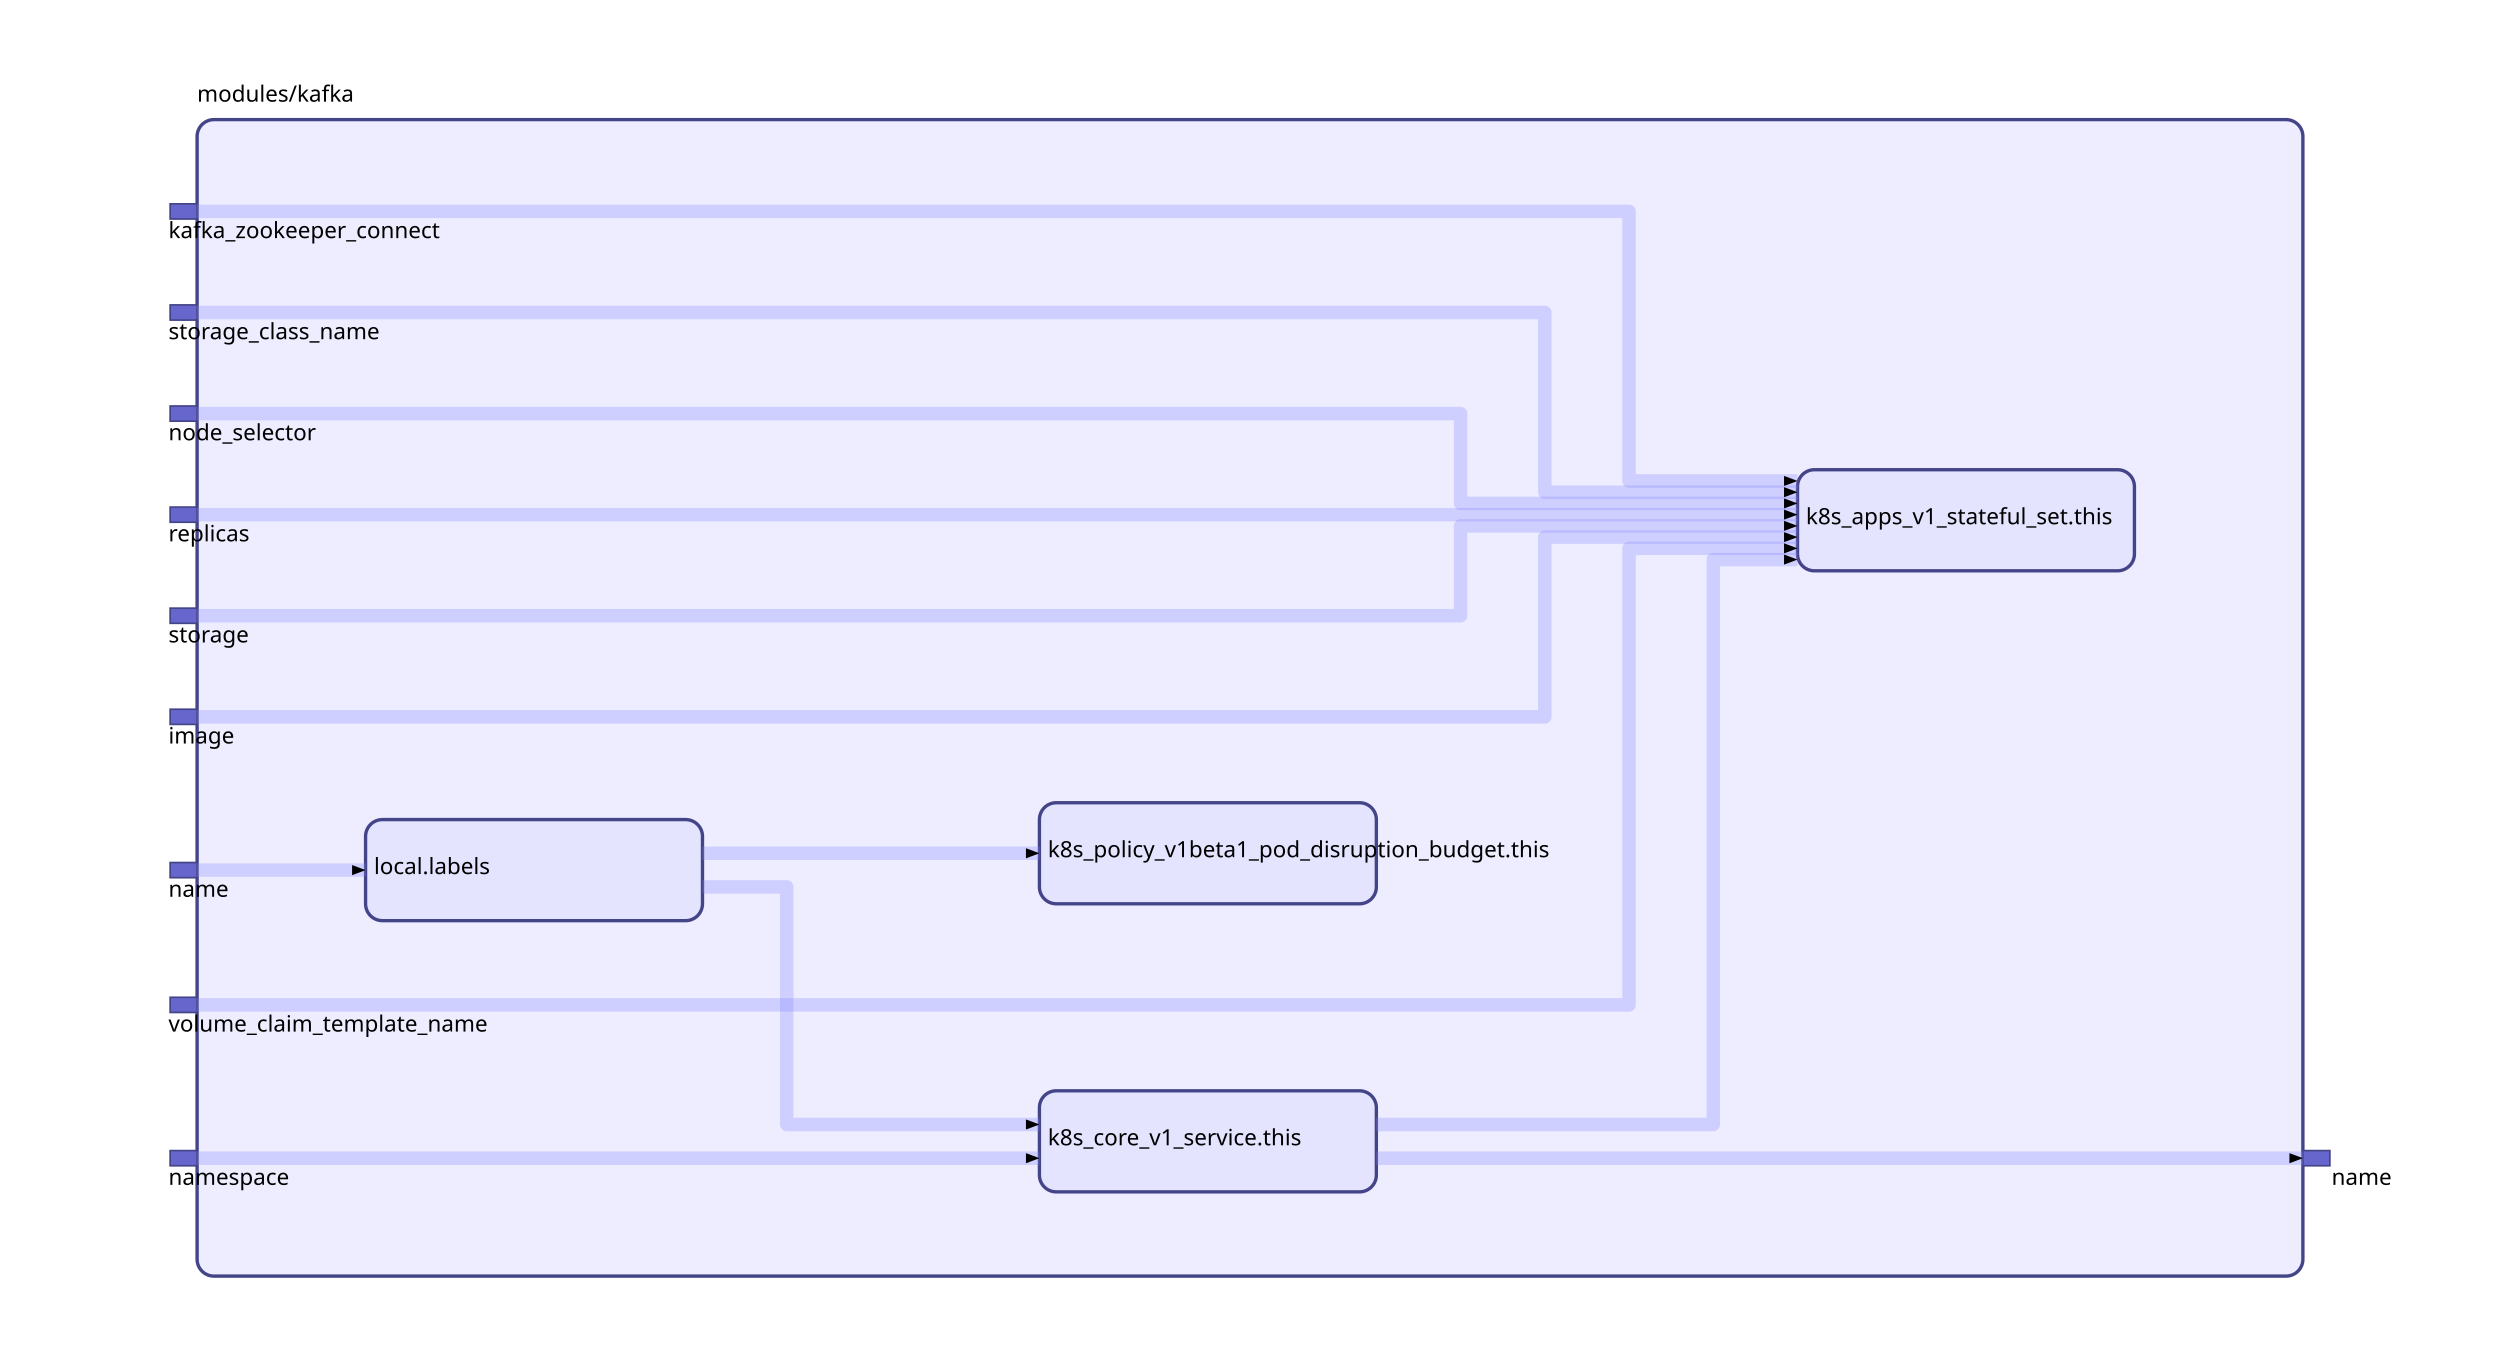
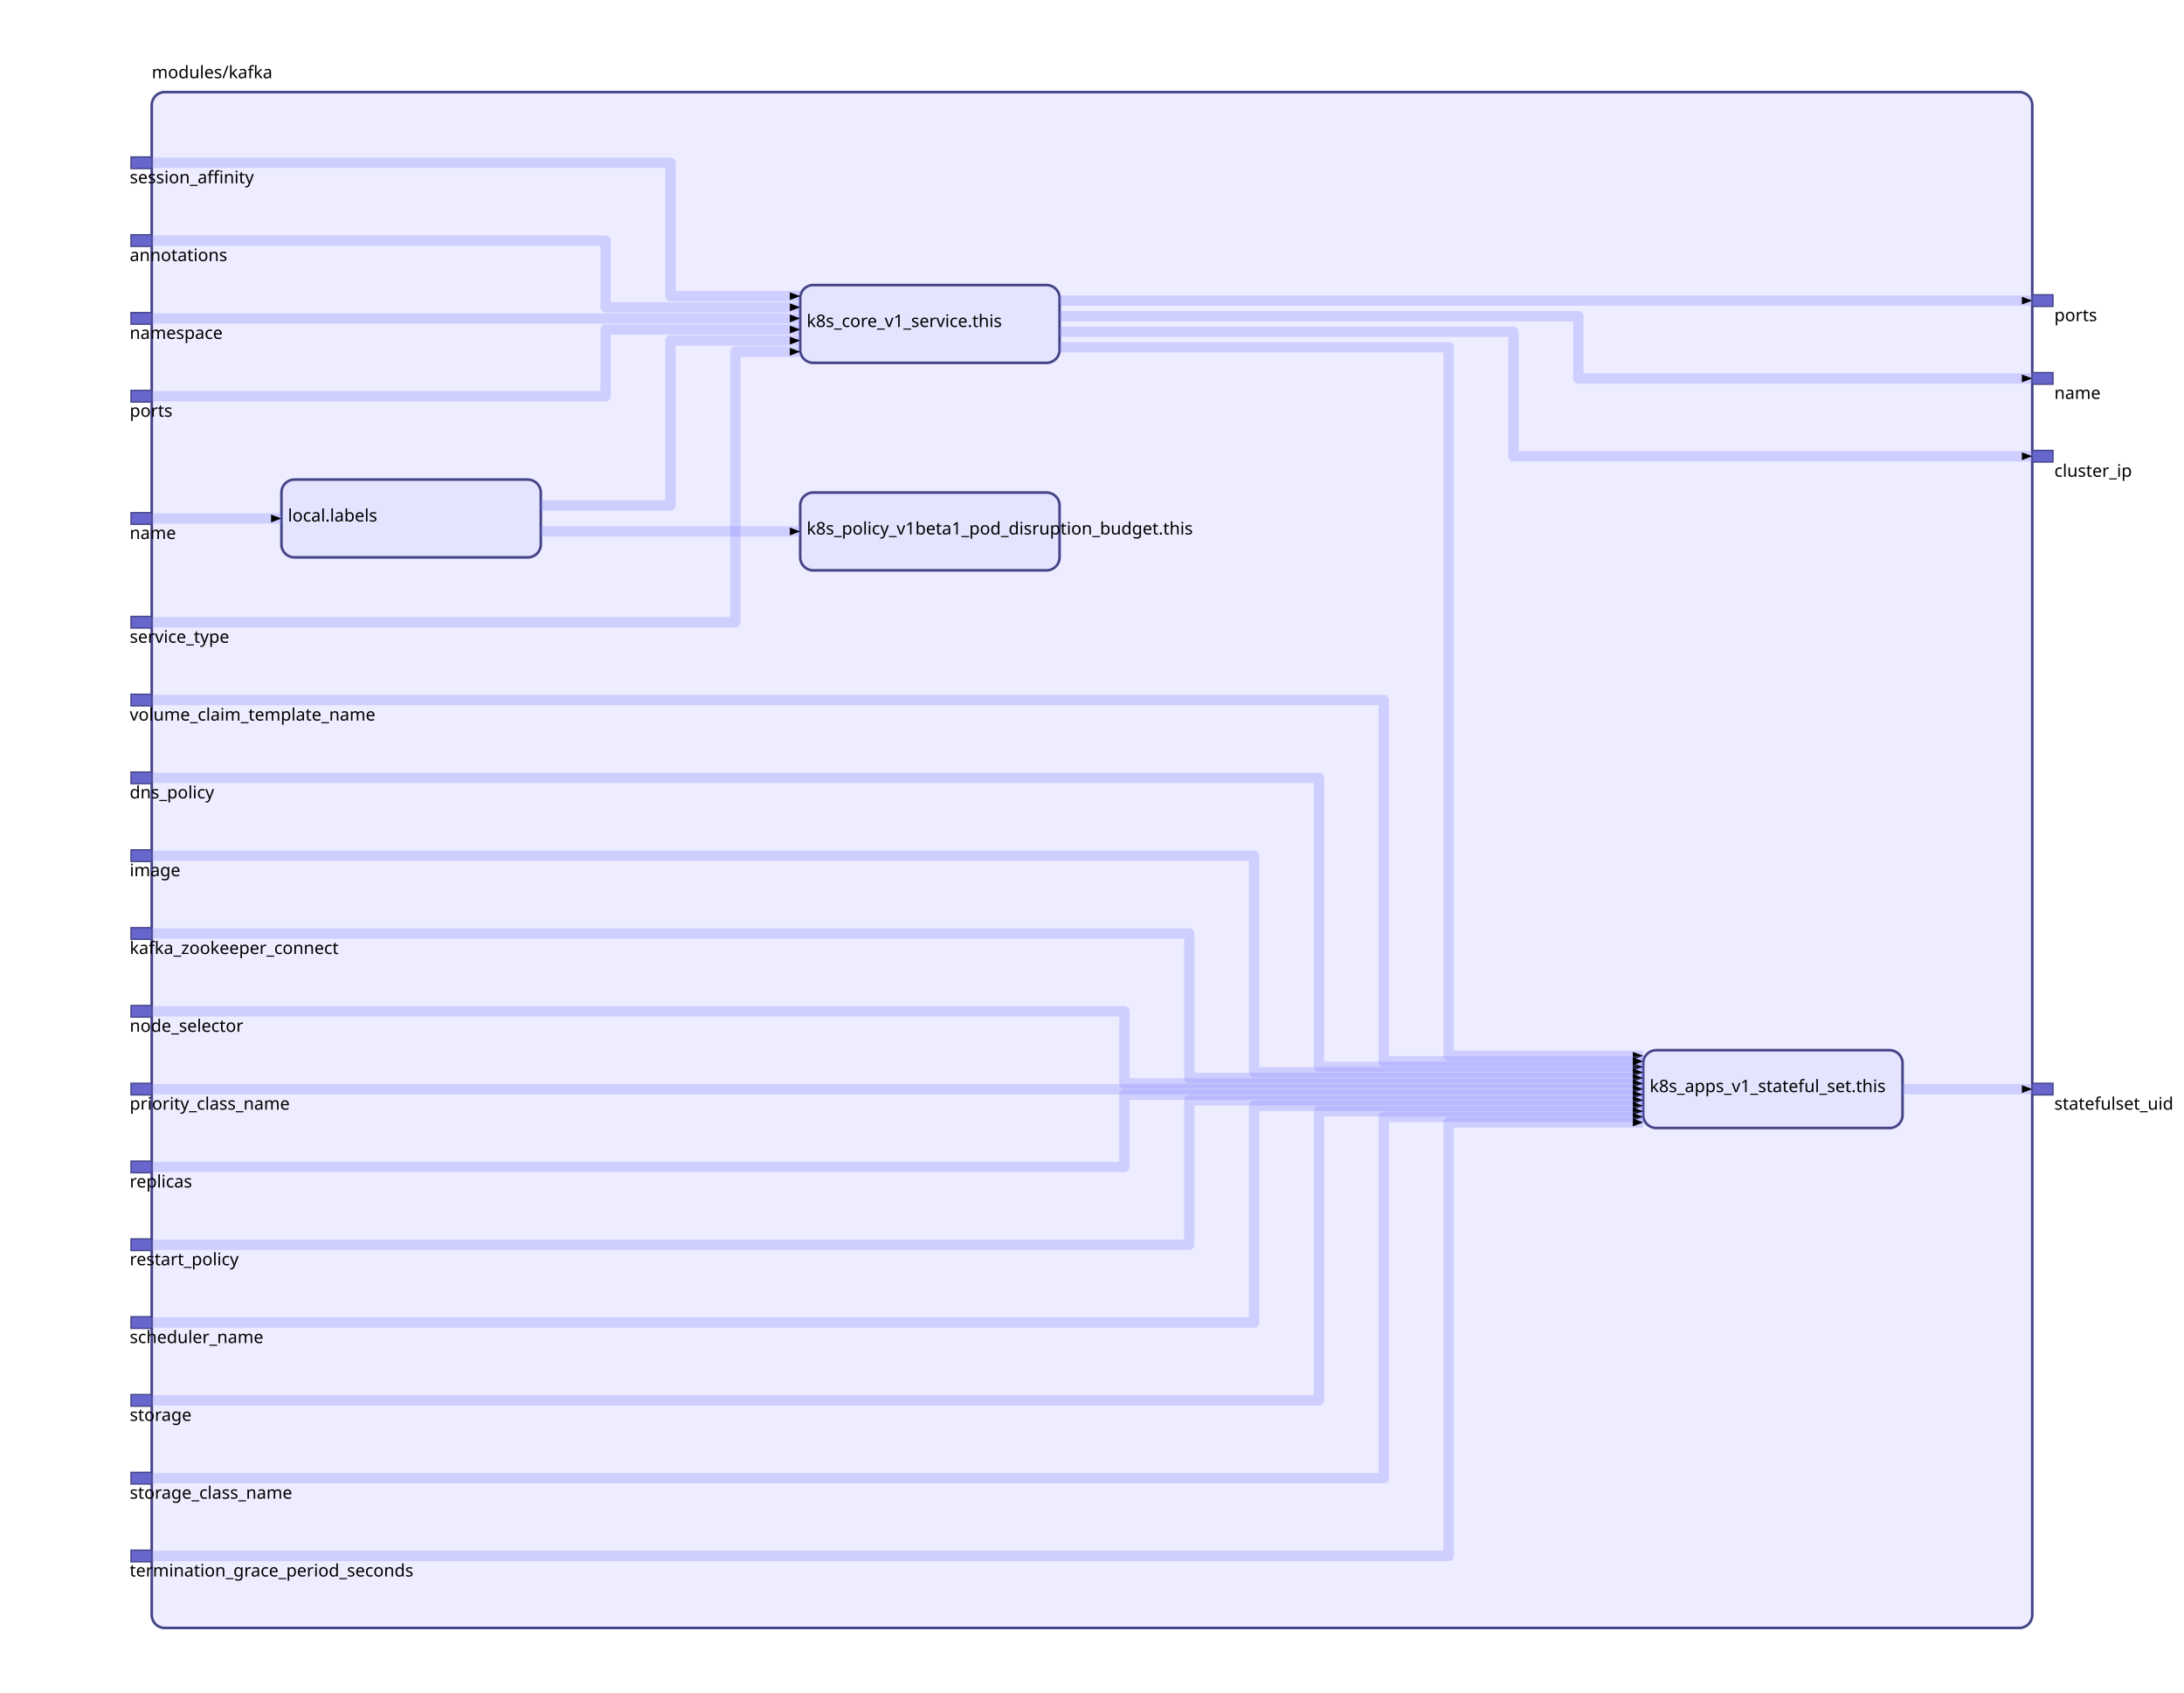
- <svg xmlns="http://www.w3.org/2000/svg" id="sprotty_1" class="sprotty-graph sprotty" tabindex="1002" viewBox="0 0 1484 807.5">
+ <svg xmlns="http://www.w3.org/2000/svg" id="sprotty_1" class="sprotty-graph sprotty" tabindex="1002" viewBox="0 0 1684 1305.286">
  <style>
.elknode {
    stroke: #448;
    stroke-width: 2;
    fill: #ddf;
    fill-opacity: 0.5;
}

.elkport {
    stroke: #448;
    stroke-width: 1;
    fill: #66c;
}

.elkedge {
    fill: none;
    stroke: #88f;
    stroke-width: 8;
    stroke-opacity: 0.3;
    pointer-events: stroke;
    stroke-linejoin: round;
}

.elkedge:hover {
    stroke: #448;
    stroke-width: 8;
    stroke-opacity: 1;
    stroke-dasharray: 16px;
    stroke-dashoffset: 32px;
    animation: stroke 0.5s linear infinite;
}

@keyframes stroke {
    to {
        stroke-dashoffset: 0;
    }
}

.elkedge.arrow {
    fill: #336;
}

.elklabel {
    stroke-width: 0;
    stroke: #000;
    fill: #000;
    font-family: sans-serif;
    font-size: 10pt;
    dominant-baseline: hanging;
}

.elklabel:hover {
    font-size: 24pt;
}

.elkjunction {
    stroke: none;
    fill: #224;
}

.selected &gt; rect {
    stroke-width: 3;
}

.mouseover {
    stroke: #88f;
}
/*
 * Copyright (C) 2017 TypeFox and others.
 *
 * Licensed under the Apache License, Version 2.0 (the "License"); you may not use this file except in compliance with the License.
 * You may obtain a copy of the License at http://www.apache.org/licenses/LICENSE-2.0
 */

.sprotty {
    padding: 0px;
    font-family: "Helvetica Neue", Helvetica, Arial, sans-serif;
}

.sprotty-hidden {
    display: block;
    position: absolute;
    width: 0px;
    height: 0px;
}

.sprotty-popup {
    font-family: "Helvetica Neue", Helvetica, Arial, sans-serif;
    position: absolute;
    background: white;
    border-radius: 5px;
    border: 1px solid;
    max-width: 400px;
    min-width: 100px;
}

.sprotty-popup &gt; div {
    margin: 10px;
}

.sprotty-popup-closed {
    display: none;
}
</style>
  <g transform="scale(1) translate(0,0)">
    <g id="sprotty_3" transform="translate(117, 71)" opacity="1">
-       <rect class="elknode" x="0" y="0" rx="10" width="1250" height="686.5" />
-       <g id="sprotty_5" transform="translate(950, 207.8333)" opacity="1">
+       <rect class="elknode" x="0" y="0" rx="10" width="1450" height="1184.286" />
+       <g id="sprotty_5" transform="translate(1150, 738.7857)" opacity="1">
        <rect class="elknode" x="0" y="0" rx="10" width="200" height="60" />
        <text id="sprotty_6" class="elklabel" transform="translate(5, 22) translate(0, 0)" opacity="1">k8s_apps_v1_stateful_set.this</text>
      </g>
-       <g id="sprotty_7" transform="translate(500, 576.5)" opacity="1">
+       <g id="sprotty_7" transform="translate(500, 148.7857)" opacity="1">
        <rect class="elknode" x="0" y="0" rx="10" width="200" height="60" />
        <text id="sprotty_8" class="elklabel" transform="translate(5, 22) translate(0, 0)" opacity="1">k8s_core_v1_service.this</text>
      </g>
-       <g id="sprotty_9" transform="translate(500, 405.5)" opacity="1">
+       <g id="sprotty_9" transform="translate(500, 308.7857)" opacity="1">
        <rect class="elknode" x="0" y="0" rx="10" width="200" height="60" />
        <text id="sprotty_10" class="elklabel" transform="translate(5, 22) translate(0, 0)" opacity="1">k8s_policy_v1beta1_pod_disruption_budget.this</text>
      </g>
-       <g id="sprotty_33" transform="translate(100, 415.5)" opacity="1">
+       <g id="sprotty_48" transform="translate(100, 298.7857)" opacity="1">
        <rect class="elknode" x="0" y="0" rx="10" width="200" height="60" />
-         <text id="sprotty_34" class="elklabel" transform="translate(5, 22) translate(0, 0)" opacity="1">local.labels</text>
-       </g>
-       <g id="sprotty_12" transform="translate(-16, 350)" opacity="1">
-         <rect class="elkport" x="0" y="0" width="16" height="9" />
-         <text id="sprotty_13" class="elklabel" transform="translate(-1, 10) translate(0, 0)" opacity="1">image</text>
-       </g>
-       <g id="sprotty_15" transform="translate(-16, 50)" opacity="1">
-         <rect class="elkport" x="0" y="0" width="16" height="9" />
-         <text id="sprotty_16" class="elklabel" transform="translate(-1, 10) translate(0, 0)" opacity="1">kafka_zookeeper_connect</text>
-       </g>
-       <g id="sprotty_18" transform="translate(-16, 170)" opacity="1">
-         <rect class="elkport" x="0" y="0" width="16" height="9" />
-         <text id="sprotty_19" class="elklabel" transform="translate(-1, 10) translate(0, 0)" opacity="1">node_selector</text>
-       </g>
-       <g id="sprotty_21" transform="translate(-16, 230)" opacity="1">
-         <rect class="elkport" x="0" y="0" width="16" height="9" />
-         <text id="sprotty_22" class="elklabel" transform="translate(-1, 10) translate(0, 0)" opacity="1">replicas</text>
-       </g>
-       <g id="sprotty_24" transform="translate(-16, 290)" opacity="1">
-         <rect class="elkport" x="0" y="0" width="16" height="9" />
-         <text id="sprotty_25" class="elklabel" transform="translate(-1, 10) translate(0, 0)" opacity="1">storage</text>
-       </g>
-       <g id="sprotty_27" transform="translate(-16, 110)" opacity="1">
-         <rect class="elkport" x="0" y="0" width="16" height="9" />
-         <text id="sprotty_28" class="elklabel" transform="translate(-1, 10) translate(0, 0)" opacity="1">storage_class_name</text>
-       </g>
-       <g id="sprotty_30" transform="translate(-16, 521)" opacity="1">
-         <rect class="elkport" x="0" y="0" width="16" height="9" />
-         <text id="sprotty_31" class="elklabel" transform="translate(-1, 10) translate(0, 0)" opacity="1">volume_claim_template_name</text>
-       </g>
-       <g id="sprotty_36" transform="translate(-16, 612)" opacity="1">
-         <rect class="elkport" x="0" y="0" width="16" height="9" />
-         <text id="sprotty_37" class="elklabel" transform="translate(-1, 10) translate(0, 0)" opacity="1">namespace</text>
-       </g>
-       <g id="sprotty_40" transform="translate(-16, 441)" opacity="1">
-         <rect class="elkport" x="0" y="0" width="16" height="9" />
-         <text id="sprotty_41" class="elklabel" transform="translate(-1, 10) translate(0, 0)" opacity="1">name</text>
-       </g>
-       <g id="sprotty_43" transform="translate(1250, 612)" opacity="1">
-         <rect class="elkport" x="0" y="0" width="16" height="9" />
-         <text id="sprotty_44" class="elklabel" transform="translate(17, 10) translate(0, 0)" opacity="1">name</text>
+         <text id="sprotty_49" class="elklabel" transform="translate(5, 22) translate(0, 0)" opacity="1">local.labels</text>
+       </g>
+       <g id="sprotty_12" transform="translate(-16, 524.2857)" opacity="1">
+         <rect class="elkport" x="0" y="0" width="16" height="9" />
+         <text id="sprotty_13" class="elklabel" transform="translate(-1, 10) translate(0, 0)" opacity="1">dns_policy</text>
+       </g>
+       <g id="sprotty_15" transform="translate(-16, 584.2857)" opacity="1">
+         <rect class="elkport" x="0" y="0" width="16" height="9" />
+         <text id="sprotty_16" class="elklabel" transform="translate(-1, 10) translate(0, 0)" opacity="1">image</text>
+       </g>
+       <g id="sprotty_18" transform="translate(-16, 644.2857)" opacity="1">
+         <rect class="elkport" x="0" y="0" width="16" height="9" />
+         <text id="sprotty_19" class="elklabel" transform="translate(-1, 10) translate(0, 0)" opacity="1">kafka_zookeeper_connect</text>
+       </g>
+       <g id="sprotty_21" transform="translate(-16, 704.2857)" opacity="1">
+         <rect class="elkport" x="0" y="0" width="16" height="9" />
+         <text id="sprotty_22" class="elklabel" transform="translate(-1, 10) translate(0, 0)" opacity="1">node_selector</text>
+       </g>
+       <g id="sprotty_24" transform="translate(-16, 764.2857)" opacity="1">
+         <rect class="elkport" x="0" y="0" width="16" height="9" />
+         <text id="sprotty_25" class="elklabel" transform="translate(-1, 10) translate(0, 0)" opacity="1">priority_class_name</text>
+       </g>
+       <g id="sprotty_27" transform="translate(-16, 824.2857)" opacity="1">
+         <rect class="elkport" x="0" y="0" width="16" height="9" />
+         <text id="sprotty_28" class="elklabel" transform="translate(-1, 10) translate(0, 0)" opacity="1">replicas</text>
+       </g>
+       <g id="sprotty_30" transform="translate(-16, 884.2857)" opacity="1">
+         <rect class="elkport" x="0" y="0" width="16" height="9" />
+         <text id="sprotty_31" class="elklabel" transform="translate(-1, 10) translate(0, 0)" opacity="1">restart_policy</text>
+       </g>
+       <g id="sprotty_33" transform="translate(-16, 944.2857)" opacity="1">
+         <rect class="elkport" x="0" y="0" width="16" height="9" />
+         <text id="sprotty_34" class="elklabel" transform="translate(-1, 10) translate(0, 0)" opacity="1">scheduler_name</text>
+       </g>
+       <g id="sprotty_36" transform="translate(-16, 1004.286)" opacity="1">
+         <rect class="elkport" x="0" y="0" width="16" height="9" />
+         <text id="sprotty_37" class="elklabel" transform="translate(-1, 10) translate(0, 0)" opacity="1">storage</text>
+       </g>
+       <g id="sprotty_39" transform="translate(-16, 1064.286)" opacity="1">
+         <rect class="elkport" x="0" y="0" width="16" height="9" />
+         <text id="sprotty_40" class="elklabel" transform="translate(-1, 10) translate(0, 0)" opacity="1">storage_class_name</text>
+       </g>
+       <g id="sprotty_42" transform="translate(-16, 1124.286)" opacity="1">
+         <rect class="elkport" x="0" y="0" width="16" height="9" />
+         <text id="sprotty_43" class="elklabel" transform="translate(-1, 10) translate(0, 0)" opacity="1">termination_grace_period_seconds</text>
+       </g>
+       <g id="sprotty_45" transform="translate(-16, 464.2857)" opacity="1">
+         <rect class="elkport" x="0" y="0" width="16" height="9" />
+         <text id="sprotty_46" class="elklabel" transform="translate(-1, 10) translate(0, 0)" opacity="1">volume_claim_template_name</text>
+       </g>
+       <g id="sprotty_51" transform="translate(-16, 110)" opacity="1">
+         <rect class="elkport" x="0" y="0" width="16" height="9" />
+         <text id="sprotty_52" class="elklabel" transform="translate(-1, 10) translate(0, 0)" opacity="1">annotations</text>
+       </g>
+       <g id="sprotty_54" transform="translate(-16, 170)" opacity="1">
+         <rect class="elkport" x="0" y="0" width="16" height="9" />
+         <text id="sprotty_55" class="elklabel" transform="translate(-1, 10) translate(0, 0)" opacity="1">namespace</text>
+       </g>
+       <g id="sprotty_57" transform="translate(-16, 230)" opacity="1">
+         <rect class="elkport" x="0" y="0" width="16" height="9" />
+         <text id="sprotty_58" class="elklabel" transform="translate(-1, 10) translate(0, 0)" opacity="1">ports</text>
+       </g>
+       <g id="sprotty_60" transform="translate(-16, 404.2857)" opacity="1">
+         <rect class="elkport" x="0" y="0" width="16" height="9" />
+         <text id="sprotty_61" class="elklabel" transform="translate(-1, 10) translate(0, 0)" opacity="1">service_type</text>
+       </g>
+       <g id="sprotty_63" transform="translate(-16, 50)" opacity="1">
+         <rect class="elkport" x="0" y="0" width="16" height="9" />
+         <text id="sprotty_64" class="elklabel" transform="translate(-1, 10) translate(0, 0)" opacity="1">session_affinity</text>
+       </g>
+       <g id="sprotty_67" transform="translate(-16, 324.2857)" opacity="1">
+         <rect class="elkport" x="0" y="0" width="16" height="9" />
+         <text id="sprotty_68" class="elklabel" transform="translate(-1, 10) translate(0, 0)" opacity="1">name</text>
+       </g>
+       <g id="sprotty_70" transform="translate(1450, 276.2857)" opacity="1">
+         <rect class="elkport" x="0" y="0" width="16" height="9" />
+         <text id="sprotty_71" class="elklabel" transform="translate(17, 10) translate(0, 0)" opacity="1">cluster_ip</text>
+       </g>
+       <g id="sprotty_73" transform="translate(1450, 216.2857)" opacity="1">
+         <rect class="elkport" x="0" y="0" width="16" height="9" />
+         <text id="sprotty_74" class="elklabel" transform="translate(17, 10) translate(0, 0)" opacity="1">name</text>
+       </g>
+       <g id="sprotty_76" transform="translate(1450, 156.2857)" opacity="1">
+         <rect class="elkport" x="0" y="0" width="16" height="9" />
+         <text id="sprotty_77" class="elklabel" transform="translate(17, 10) translate(0, 0)" opacity="1">ports</text>
+       </g>
+       <g id="sprotty_79" transform="translate(1450, 764.2857)" opacity="1">
+         <rect class="elkport" x="0" y="0" width="16" height="9" />
+         <text id="sprotty_80" class="elklabel" transform="translate(17, 10) translate(0, 0)" opacity="1">statefulset_uid</text>
      </g>
      <text id="sprotty_4" class="elklabel" transform="translate(0, -21) translate(0, 0)" opacity="1">modules/kafka</text>
      <g id="sprotty_11" class="sprotty-edge" opacity="1">
-         <path class="elkedge" d="M 700,596.5 L 900,596.5 L 900,261.167 L 950,261.167" />
-         <path class="edge arrow" d="M 0,0 L 8,-3 L 8,3 Z" transform="rotate(180 950 261.1667) translate(950 261.1667)" />
+         <path class="elkedge" d="M 700,196.786 L 1000,196.786 L 1000,743.071 L 1150,743.071" />
+         <path class="edge arrow" d="M 0,0 L 8,-3 L 8,3 Z" transform="rotate(180 1150 743.0714) translate(1150 743.0714)" />
      </g>
      <g id="sprotty_14" class="sprotty-edge" opacity="1">
-         <path class="elkedge" d="M 0,354.5 L 800,354.5 L 800,247.833 L 950,247.833" />
-         <path class="edge arrow" d="M 0,0 L 8,-3 L 8,3 Z" transform="rotate(180 950 247.8333) translate(950 247.8333)" />
+         <path class="elkedge" d="M 0,528.786 L 900,528.786 L 900,751.643 L 1150,751.643" />
+         <path class="edge arrow" d="M 0,0 L 8,-3 L 8,3 Z" transform="rotate(180 1150 751.6429) translate(1150 751.6429)" />
      </g>
      <g id="sprotty_17" class="sprotty-edge" opacity="1">
-         <path class="elkedge" d="M 0,54.5 L 850,54.5 L 850,214.5 L 950,214.5" />
-         <path class="edge arrow" d="M 0,0 L 8,-3 L 8,3 Z" transform="rotate(180 950 214.5) translate(950 214.5)" />
+         <path class="elkedge" d="M 0,588.786 L 850,588.786 L 850,755.929 L 1150,755.929" />
+         <path class="edge arrow" d="M 0,0 L 8,-3 L 8,3 Z" transform="rotate(180 1150 755.9286) translate(1150 755.9286)" />
      </g>
      <g id="sprotty_20" class="sprotty-edge" opacity="1">
-         <path class="elkedge" d="M 0,174.5 L 750,174.5 L 750,227.833 L 950,227.833" />
-         <path class="edge arrow" d="M 0,0 L 8,-3 L 8,3 Z" transform="rotate(180 950 227.8333) translate(950 227.8333)" />
+         <path class="elkedge" d="M 0,648.786 L 800,648.786 L 800,760.214 L 1150,760.214" />
+         <path class="edge arrow" d="M 0,0 L 8,-3 L 8,3 Z" transform="rotate(180 1150 760.2143) translate(1150 760.2143)" />
      </g>
      <g id="sprotty_23" class="sprotty-edge" opacity="1">
-         <path class="elkedge" d="M 0,234.5 L 950,234.5" />
-         <path class="edge arrow" d="M 0,0 L 8,-3 L 8,3 Z" transform="rotate(180 950 234.5) translate(950 234.5)" />
+         <path class="elkedge" d="M 0,708.786 L 750,708.786 L 750,764.5 L 1150,764.5" />
+         <path class="edge arrow" d="M 0,0 L 8,-3 L 8,3 Z" transform="rotate(180 1150 764.5) translate(1150 764.5)" />
      </g>
      <g id="sprotty_26" class="sprotty-edge" opacity="1">
-         <path class="elkedge" d="M 0,294.5 L 750,294.5 L 750,241.167 L 950,241.167" />
-         <path class="edge arrow" d="M 0,0 L 8,-3 L 8,3 Z" transform="rotate(180 950 241.1667) translate(950 241.1667)" />
+         <path class="elkedge" d="M 0,768.786 L 1150,768.786" />
+         <path class="edge arrow" d="M 0,0 L 8,-3 L 8,3 Z" transform="rotate(180 1150 768.7857) translate(1150 768.7857)" />
      </g>
      <g id="sprotty_29" class="sprotty-edge" opacity="1">
-         <path class="elkedge" d="M 0,114.5 L 800,114.5 L 800,221.167 L 950,221.167" />
-         <path class="edge arrow" d="M 0,0 L 8,-3 L 8,3 Z" transform="rotate(180 950 221.1667) translate(950 221.1667)" />
+         <path class="elkedge" d="M 0,828.786 L 750,828.786 L 750,773.071 L 1150,773.071" />
+         <path class="edge arrow" d="M 0,0 L 8,-3 L 8,3 Z" transform="rotate(180 1150 773.0714) translate(1150 773.0714)" />
      </g>
      <g id="sprotty_32" class="sprotty-edge" opacity="1">
-         <path class="elkedge" d="M 0,525.5 L 850,525.5 L 850,254.5 L 950,254.5" />
-         <path class="edge arrow" d="M 0,0 L 8,-3 L 8,3 Z" transform="rotate(180 950 254.5) translate(950 254.5)" />
+         <path class="elkedge" d="M 0,888.786 L 800,888.786 L 800,777.357 L 1150,777.357" />
+         <path class="edge arrow" d="M 0,0 L 8,-3 L 8,3 Z" transform="rotate(180 1150 777.3571) translate(1150 777.3571)" />
      </g>
      <g id="sprotty_35" class="sprotty-edge" opacity="1">
-         <path class="elkedge" d="M 300,455.5 L 350,455.5 L 350,596.5 L 500,596.5" />
-         <path class="edge arrow" d="M 0,0 L 8,-3 L 8,3 Z" transform="rotate(180 500 596.5) translate(500 596.5)" />
+         <path class="elkedge" d="M 0,948.786 L 850,948.786 L 850,781.643 L 1150,781.643" />
+         <path class="edge arrow" d="M 0,0 L 8,-3 L 8,3 Z" transform="rotate(180 1150 781.6429) translate(1150 781.6429)" />
      </g>
      <g id="sprotty_38" class="sprotty-edge" opacity="1">
-         <path class="elkedge" d="M 0,616.5 L 500,616.5" />
-         <path class="edge arrow" d="M 0,0 L 8,-3 L 8,3 Z" transform="rotate(180 500 616.5) translate(500 616.5)" />
-       </g>
-       <g id="sprotty_39" class="sprotty-edge" opacity="1">
-         <path class="elkedge" d="M 300,435.5 L 500,435.5" />
-         <path class="edge arrow" d="M 0,0 L 8,-3 L 8,3 Z" transform="rotate(180 500 435.5) translate(500 435.5)" />
-       </g>
-       <g id="sprotty_42" class="sprotty-edge" opacity="1">
-         <path class="elkedge" d="M 0,445.5 L 100,445.5" />
-         <path class="edge arrow" d="M 0,0 L 8,-3 L 8,3 Z" transform="rotate(180 100 445.5) translate(100 445.5)" />
-       </g>
-       <g id="sprotty_45" class="sprotty-edge" opacity="1">
-         <path class="elkedge" d="M 700,616.5 L 1250,616.5" />
-         <path class="edge arrow" d="M 0,0 L 8,-3 L 8,3 Z" transform="rotate(180 1250 616.5) translate(1250 616.5)" />
+         <path class="elkedge" d="M 0,1008.786 L 900,1008.786 L 900,785.929 L 1150,785.929" />
+         <path class="edge arrow" d="M 0,0 L 8,-3 L 8,3 Z" transform="rotate(180 1150 785.9286) translate(1150 785.9286)" />
+       </g>
+       <g id="sprotty_41" class="sprotty-edge" opacity="1">
+         <path class="elkedge" d="M 0,1068.786 L 950,1068.786 L 950,790.214 L 1150,790.214" />
+         <path class="edge arrow" d="M 0,0 L 8,-3 L 8,3 Z" transform="rotate(180 1150 790.2143) translate(1150 790.2143)" />
+       </g>
+       <g id="sprotty_44" class="sprotty-edge" opacity="1">
+         <path class="elkedge" d="M 0,1128.786 L 1000,1128.786 L 1000,794.5 L 1150,794.5" />
+         <path class="edge arrow" d="M 0,0 L 8,-3 L 8,3 Z" transform="rotate(180 1150 794.5) translate(1150 794.5)" />
+       </g>
+       <g id="sprotty_47" class="sprotty-edge" opacity="1">
+         <path class="elkedge" d="M 0,468.786 L 950,468.786 L 950,747.357 L 1150,747.357" />
+         <path class="edge arrow" d="M 0,0 L 8,-3 L 8,3 Z" transform="rotate(180 1150 747.3571) translate(1150 747.3571)" />
+       </g>
+       <g id="sprotty_50" class="sprotty-edge" opacity="1">
+         <path class="elkedge" d="M 300,318.786 L 400,318.786 L 400,191.643 L 500,191.643" />
+         <path class="edge arrow" d="M 0,0 L 8,-3 L 8,3 Z" transform="rotate(180 500 191.6429) translate(500 191.6429)" />
+       </g>
+       <g id="sprotty_53" class="sprotty-edge" opacity="1">
+         <path class="elkedge" d="M 0,114.5 L 350,114.5 L 350,165.929 L 500,165.929" />
+         <path class="edge arrow" d="M 0,0 L 8,-3 L 8,3 Z" transform="rotate(180 500 165.9286) translate(500 165.9286)" />
+       </g>
+       <g id="sprotty_56" class="sprotty-edge" opacity="1">
+         <path class="elkedge" d="M 0,174.5 L 500,174.5" />
+         <path class="edge arrow" d="M 0,0 L 8,-3 L 8,3 Z" transform="rotate(180 500 174.5) translate(500 174.5)" />
+       </g>
+       <g id="sprotty_59" class="sprotty-edge" opacity="1">
+         <path class="elkedge" d="M 0,234.5 L 350,234.5 L 350,183.071 L 500,183.071" />
+         <path class="edge arrow" d="M 0,0 L 8,-3 L 8,3 Z" transform="rotate(180 500 183.0714) translate(500 183.0714)" />
+       </g>
+       <g id="sprotty_62" class="sprotty-edge" opacity="1">
+         <path class="elkedge" d="M 0,408.786 L 450,408.786 L 450,200.214 L 500,200.214" />
+         <path class="edge arrow" d="M 0,0 L 8,-3 L 8,3 Z" transform="rotate(180 500 200.2143) translate(500 200.2143)" />
+       </g>
+       <g id="sprotty_65" class="sprotty-edge" opacity="1">
+         <path class="elkedge" d="M 0,54.5 L 400,54.5 L 400,157.357 L 500,157.357" />
+         <path class="edge arrow" d="M 0,0 L 8,-3 L 8,3 Z" transform="rotate(180 500 157.3571) translate(500 157.3571)" />
+       </g>
+       <g id="sprotty_66" class="sprotty-edge" opacity="1">
+         <path class="elkedge" d="M 300,338.786 L 500,338.786" />
+         <path class="edge arrow" d="M 0,0 L 8,-3 L 8,3 Z" transform="rotate(180 500 338.7857) translate(500 338.7857)" />
+       </g>
+       <g id="sprotty_69" class="sprotty-edge" opacity="1">
+         <path class="elkedge" d="M 0,328.786 L 100,328.786" />
+         <path class="edge arrow" d="M 0,0 L 8,-3 L 8,3 Z" transform="rotate(180 100 328.7857) translate(100 328.7857)" />
+       </g>
+       <g id="sprotty_72" class="sprotty-edge" opacity="1">
+         <path class="elkedge" d="M 700,184.786 L 1050,184.786 L 1050,280.786 L 1450,280.786" />
+         <path class="edge arrow" d="M 0,0 L 8,-3 L 8,3 Z" transform="rotate(180 1450 280.7857) translate(1450 280.7857)" />
+       </g>
+       <g id="sprotty_75" class="sprotty-edge" opacity="1">
+         <path class="elkedge" d="M 700,172.786 L 1100,172.786 L 1100,220.786 L 1450,220.786" />
+         <path class="edge arrow" d="M 0,0 L 8,-3 L 8,3 Z" transform="rotate(180 1450 220.7857) translate(1450 220.7857)" />
+       </g>
+       <g id="sprotty_78" class="sprotty-edge" opacity="1">
+         <path class="elkedge" d="M 700,160.786 L 1450,160.786" />
+         <path class="edge arrow" d="M 0,0 L 8,-3 L 8,3 Z" transform="rotate(180 1450 160.7857) translate(1450 160.7857)" />
+       </g>
+       <g id="sprotty_81" class="sprotty-edge" opacity="1">
+         <path class="elkedge" d="M 1350,768.786 L 1450,768.786" />
+         <path class="edge arrow" d="M 0,0 L 8,-3 L 8,3 Z" transform="rotate(180 1450 768.7857) translate(1450 768.7857)" />
      </g>
    </g>
  </g>
</svg>
